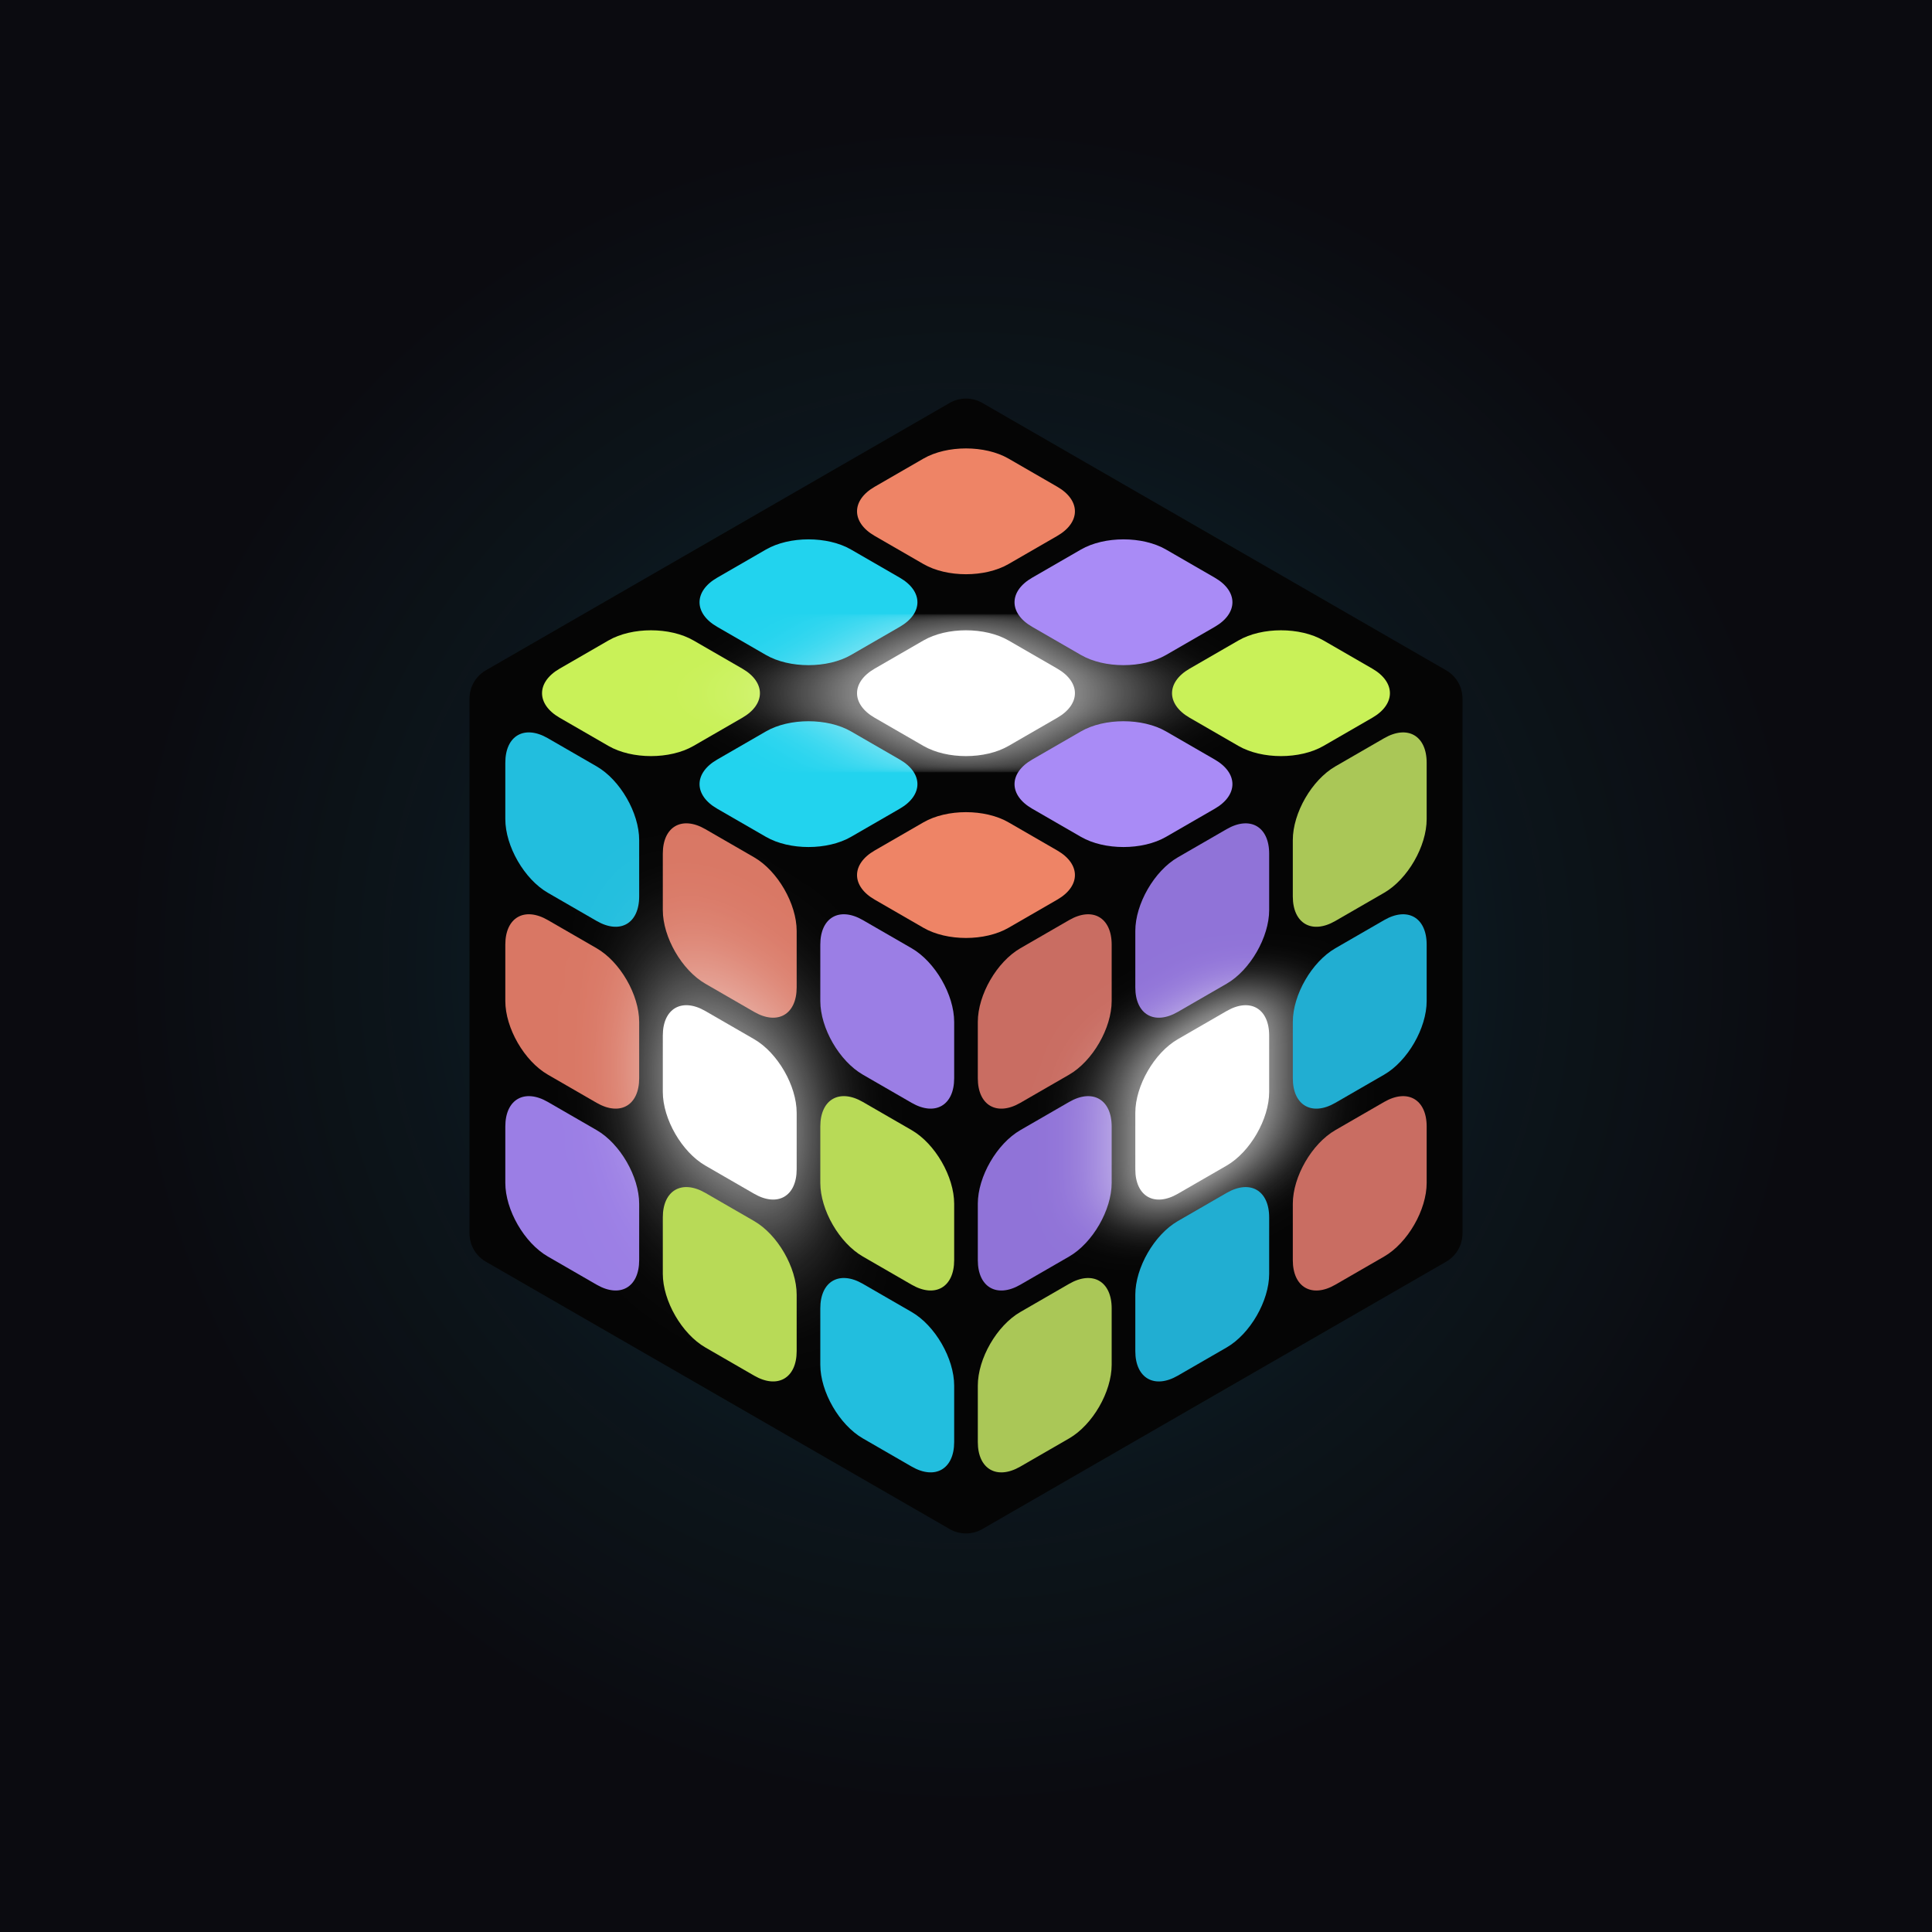
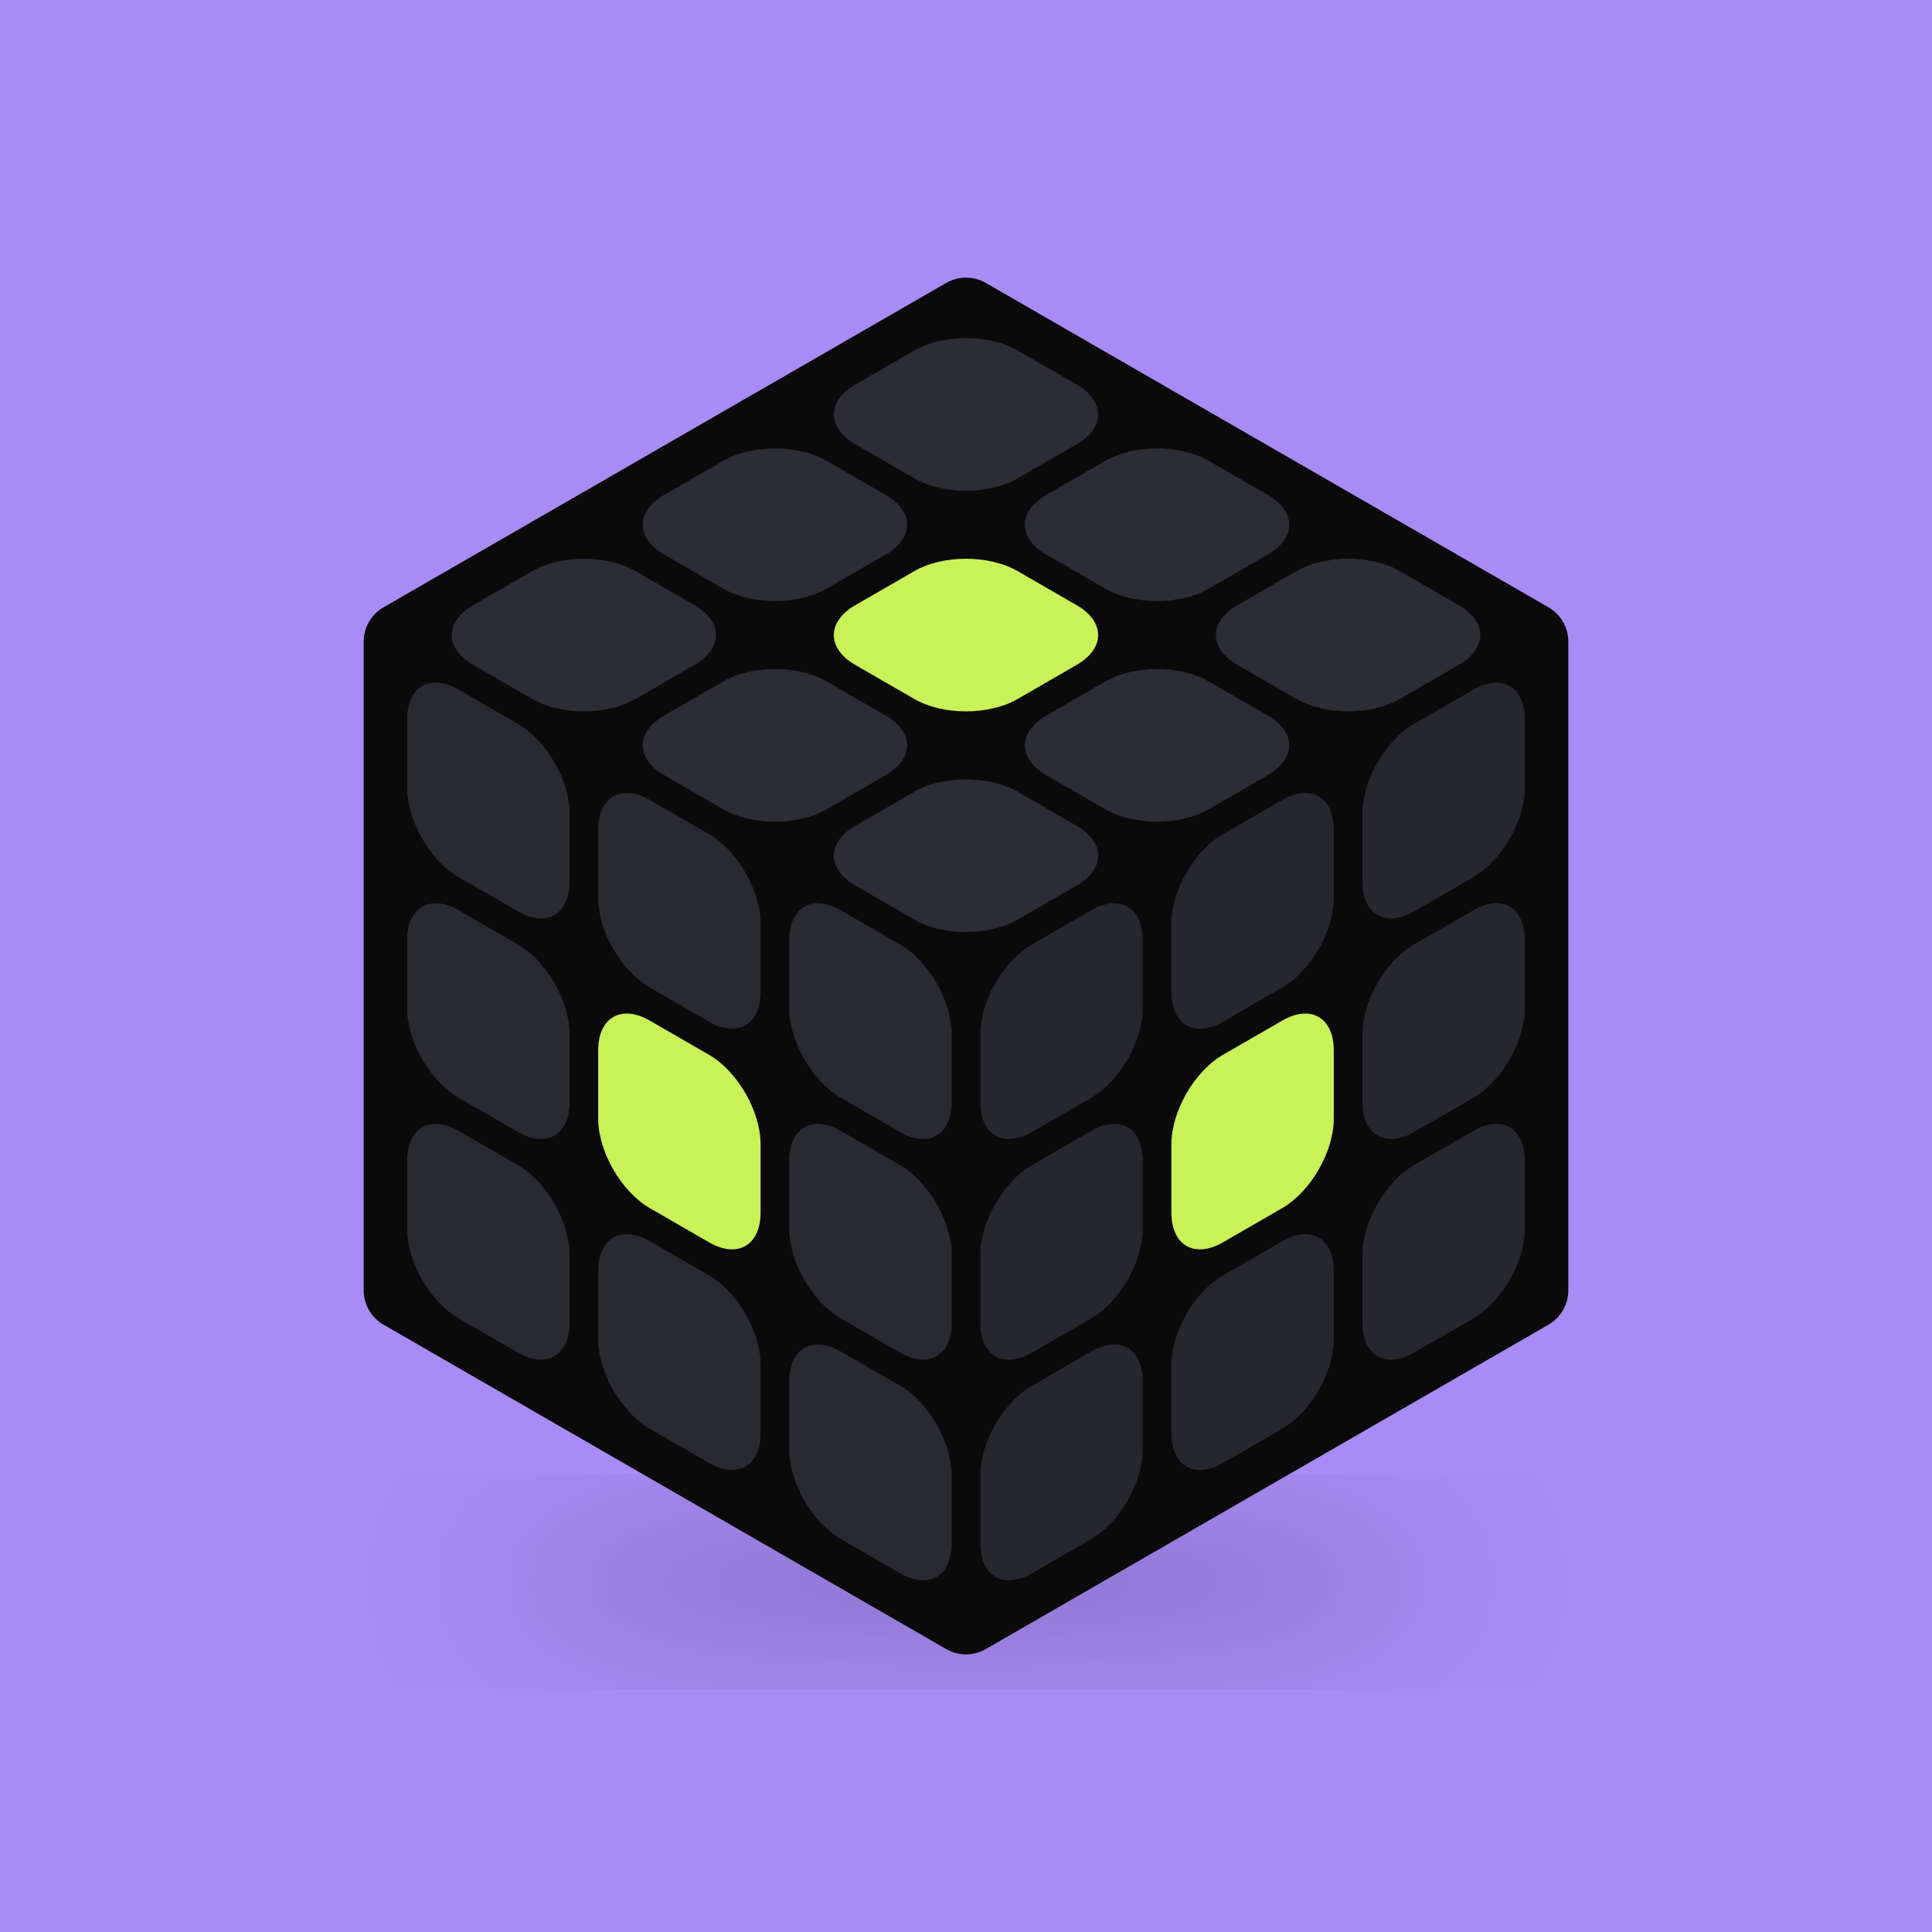
<svg xmlns="http://www.w3.org/2000/svg" viewBox="0 0 1080 1080" width="1080" height="1080">
  <defs>
    <filter id="glow" x="-80%" y="-80%" width="260%" height="260%">
      <feGaussianBlur stdDeviation="8" />
    </filter>
    <filter id="blur40" x="-50%" y="-50%" width="200%" height="200%">
      <feGaussianBlur stdDeviation="45" />
    </filter>
  </defs>
-   <defs>
-     <radialGradient id="rg" cx="50%" cy="50%" r="50%">
-       <stop offset="0" stop-color="#22d3ee" stop-opacity="0.2" />
-       <stop offset=".65" stop-color="#22d3ee" stop-opacity=".05" />
-       <stop offset="1" stop-color="#22d3ee" stop-opacity="0" />
-     </radialGradient>
-   </defs>
-   <rect width="1080" height="1080" fill="#0b0b10" />
-   <circle cx="540" cy="540" r="470" fill="url(#rg)" />
-   <g transform="translate(540,540) scale(3.05)">
-     <path d="M0,-98 L85,-49 L85,49 L0,98 L-85,49 L-85,-49Z" fill="#050505" stroke="#050505" stroke-width="12" stroke-linejoin="round" />
+   <rect width="1080" height="1080" fill="#a98bf6" />
+   <ellipse cx="540" cy="884.1" rx="259.0" ry="30" fill="#000" opacity=".25" filter="url(#blur40)" />
+   <g transform="translate(540,540) scale(3.7)">
+     <path d="M0,-98 L85,-49 L85,49 L0,98 L-85,49 L-85,-49Z" fill="#0a0a0a" stroke="#0a0a0a" stroke-width="12" stroke-linejoin="round" />
    <g transform="matrix(0.866,-0.5,0.866,0.5,-86.6,-50)">
-       <rect x="2.5" y="2.5" width="28.33" height="28.33" rx="9" fill="#c9f158" />
-       <rect x="2.5" y="35.833" width="28.33" height="28.33" rx="9" fill="#22d3ee" />
-       <rect x="2.5" y="69.166" width="28.33" height="28.33" rx="9" fill="#ee8466" />
-       <rect x="35.833" y="2.5" width="28.33" height="28.33" rx="9" fill="#22d3ee" />
-       <rect x="32.833" y="32.833" width="34.33" height="34.33" rx="9" fill="#ffffff" filter="url(#glow)" opacity=".8" />
-       <rect x="35.833" y="35.833" width="28.33" height="28.33" rx="9" fill="#ffffff" />
-       <rect x="35.833" y="69.166" width="28.33" height="28.33" rx="9" fill="#a98bf6" />
-       <rect x="69.166" y="2.5" width="28.33" height="28.33" rx="9" fill="#ee8466" />
-       <rect x="69.166" y="35.833" width="28.33" height="28.33" rx="9" fill="#a98bf6" />
-       <rect x="69.166" y="69.166" width="28.33" height="28.33" rx="9" fill="#c9f158" />
+       <rect x="2.5" y="2.5" width="28.33" height="28.33" rx="9" fill="#2c2c36" />
+       <rect x="2.5" y="35.833" width="28.33" height="28.33" rx="9" fill="#2c2c36" />
+       <rect x="2.5" y="69.166" width="28.33" height="28.33" rx="9" fill="#2c2c36" />
+       <rect x="35.833" y="2.5" width="28.33" height="28.33" rx="9" fill="#2c2c36" />
+       <rect x="35.833" y="35.833" width="28.33" height="28.33" rx="9" fill="#c9f158" />
+       <rect x="35.833" y="69.166" width="28.33" height="28.33" rx="9" fill="#2c2c36" />
+       <rect x="69.166" y="2.5" width="28.33" height="28.33" rx="9" fill="#2c2c36" />
+       <rect x="69.166" y="35.833" width="28.33" height="28.33" rx="9" fill="#2c2c36" />
+       <rect x="69.166" y="69.166" width="28.33" height="28.33" rx="9" fill="#2c2c36" />
    </g>
    <g transform="matrix(0.866,0.5,0,1,-86.6,-50)">
-       <rect x="2.5" y="2.5" width="28.33" height="28.33" rx="9" fill="#22bede" />
-       <rect x="2.5" y="35.833" width="28.33" height="28.33" rx="9" fill="#d97764" />
-       <rect x="2.5" y="69.166" width="28.33" height="28.33" rx="9" fill="#9b7ee5" />
-       <rect x="35.833" y="2.5" width="28.33" height="28.33" rx="9" fill="#d97764" />
-       <rect x="32.833" y="32.833" width="34.33" height="34.33" rx="9" fill="#ffffff" filter="url(#glow)" opacity=".8" />
-       <rect x="35.833" y="35.833" width="28.33" height="28.33" rx="9" fill="#ffffff" />
-       <rect x="35.833" y="69.166" width="28.33" height="28.33" rx="9" fill="#b8da57" />
-       <rect x="69.166" y="2.5" width="28.33" height="28.33" rx="9" fill="#9b7ee5" />
-       <rect x="69.166" y="35.833" width="28.33" height="28.33" rx="9" fill="#b8da57" />
-       <rect x="69.166" y="69.166" width="28.33" height="28.33" rx="9" fill="#22bede" />
+       <rect x="2.5" y="2.5" width="28.33" height="28.33" rx="9" fill="#292932" />
+       <rect x="2.5" y="35.833" width="28.33" height="28.33" rx="9" fill="#292932" />
+       <rect x="2.5" y="69.166" width="28.33" height="28.33" rx="9" fill="#292932" />
+       <rect x="35.833" y="2.5" width="28.33" height="28.33" rx="9" fill="#292932" />
+       <rect x="35.833" y="35.833" width="28.33" height="28.33" rx="9" fill="#c9f158" />
+       <rect x="35.833" y="69.166" width="28.33" height="28.33" rx="9" fill="#292932" />
+       <rect x="69.166" y="2.5" width="28.33" height="28.33" rx="9" fill="#292932" />
+       <rect x="69.166" y="35.833" width="28.33" height="28.33" rx="9" fill="#292932" />
+       <rect x="69.166" y="69.166" width="28.33" height="28.33" rx="9" fill="#292932" />
    </g>
    <g transform="matrix(0.866,-0.5,0,1,0,0)">
-       <rect x="2.5" y="2.5" width="28.33" height="28.33" rx="9" fill="#c96d62" />
-       <rect x="2.5" y="35.833" width="28.33" height="28.33" rx="9" fill="#9073d8" />
-       <rect x="2.5" y="69.166" width="28.33" height="28.33" rx="9" fill="#aac757" />
-       <rect x="35.833" y="2.5" width="28.33" height="28.33" rx="9" fill="#9073d8" />
-       <rect x="32.833" y="32.833" width="34.33" height="34.33" rx="9" fill="#ffffff" filter="url(#glow)" opacity=".8" />
-       <rect x="35.833" y="35.833" width="28.33" height="28.33" rx="9" fill="#ffffff" />
-       <rect x="35.833" y="69.166" width="28.33" height="28.33" rx="9" fill="#21aed2" />
-       <rect x="69.166" y="2.5" width="28.33" height="28.33" rx="9" fill="#aac757" />
-       <rect x="69.166" y="35.833" width="28.33" height="28.33" rx="9" fill="#21aed2" />
-       <rect x="69.166" y="69.166" width="28.33" height="28.33" rx="9" fill="#c96d62" />
+       <rect x="2.5" y="2.5" width="28.33" height="28.33" rx="9" fill="#26262e" />
+       <rect x="2.5" y="35.833" width="28.33" height="28.33" rx="9" fill="#26262e" />
+       <rect x="2.5" y="69.166" width="28.33" height="28.33" rx="9" fill="#26262e" />
+       <rect x="35.833" y="2.5" width="28.33" height="28.33" rx="9" fill="#26262e" />
+       <rect x="35.833" y="35.833" width="28.33" height="28.33" rx="9" fill="#c9f158" />
+       <rect x="35.833" y="69.166" width="28.33" height="28.33" rx="9" fill="#26262e" />
+       <rect x="69.166" y="2.5" width="28.33" height="28.33" rx="9" fill="#26262e" />
+       <rect x="69.166" y="35.833" width="28.33" height="28.33" rx="9" fill="#26262e" />
+       <rect x="69.166" y="69.166" width="28.33" height="28.33" rx="9" fill="#26262e" />
    </g>
  </g>
</svg>
